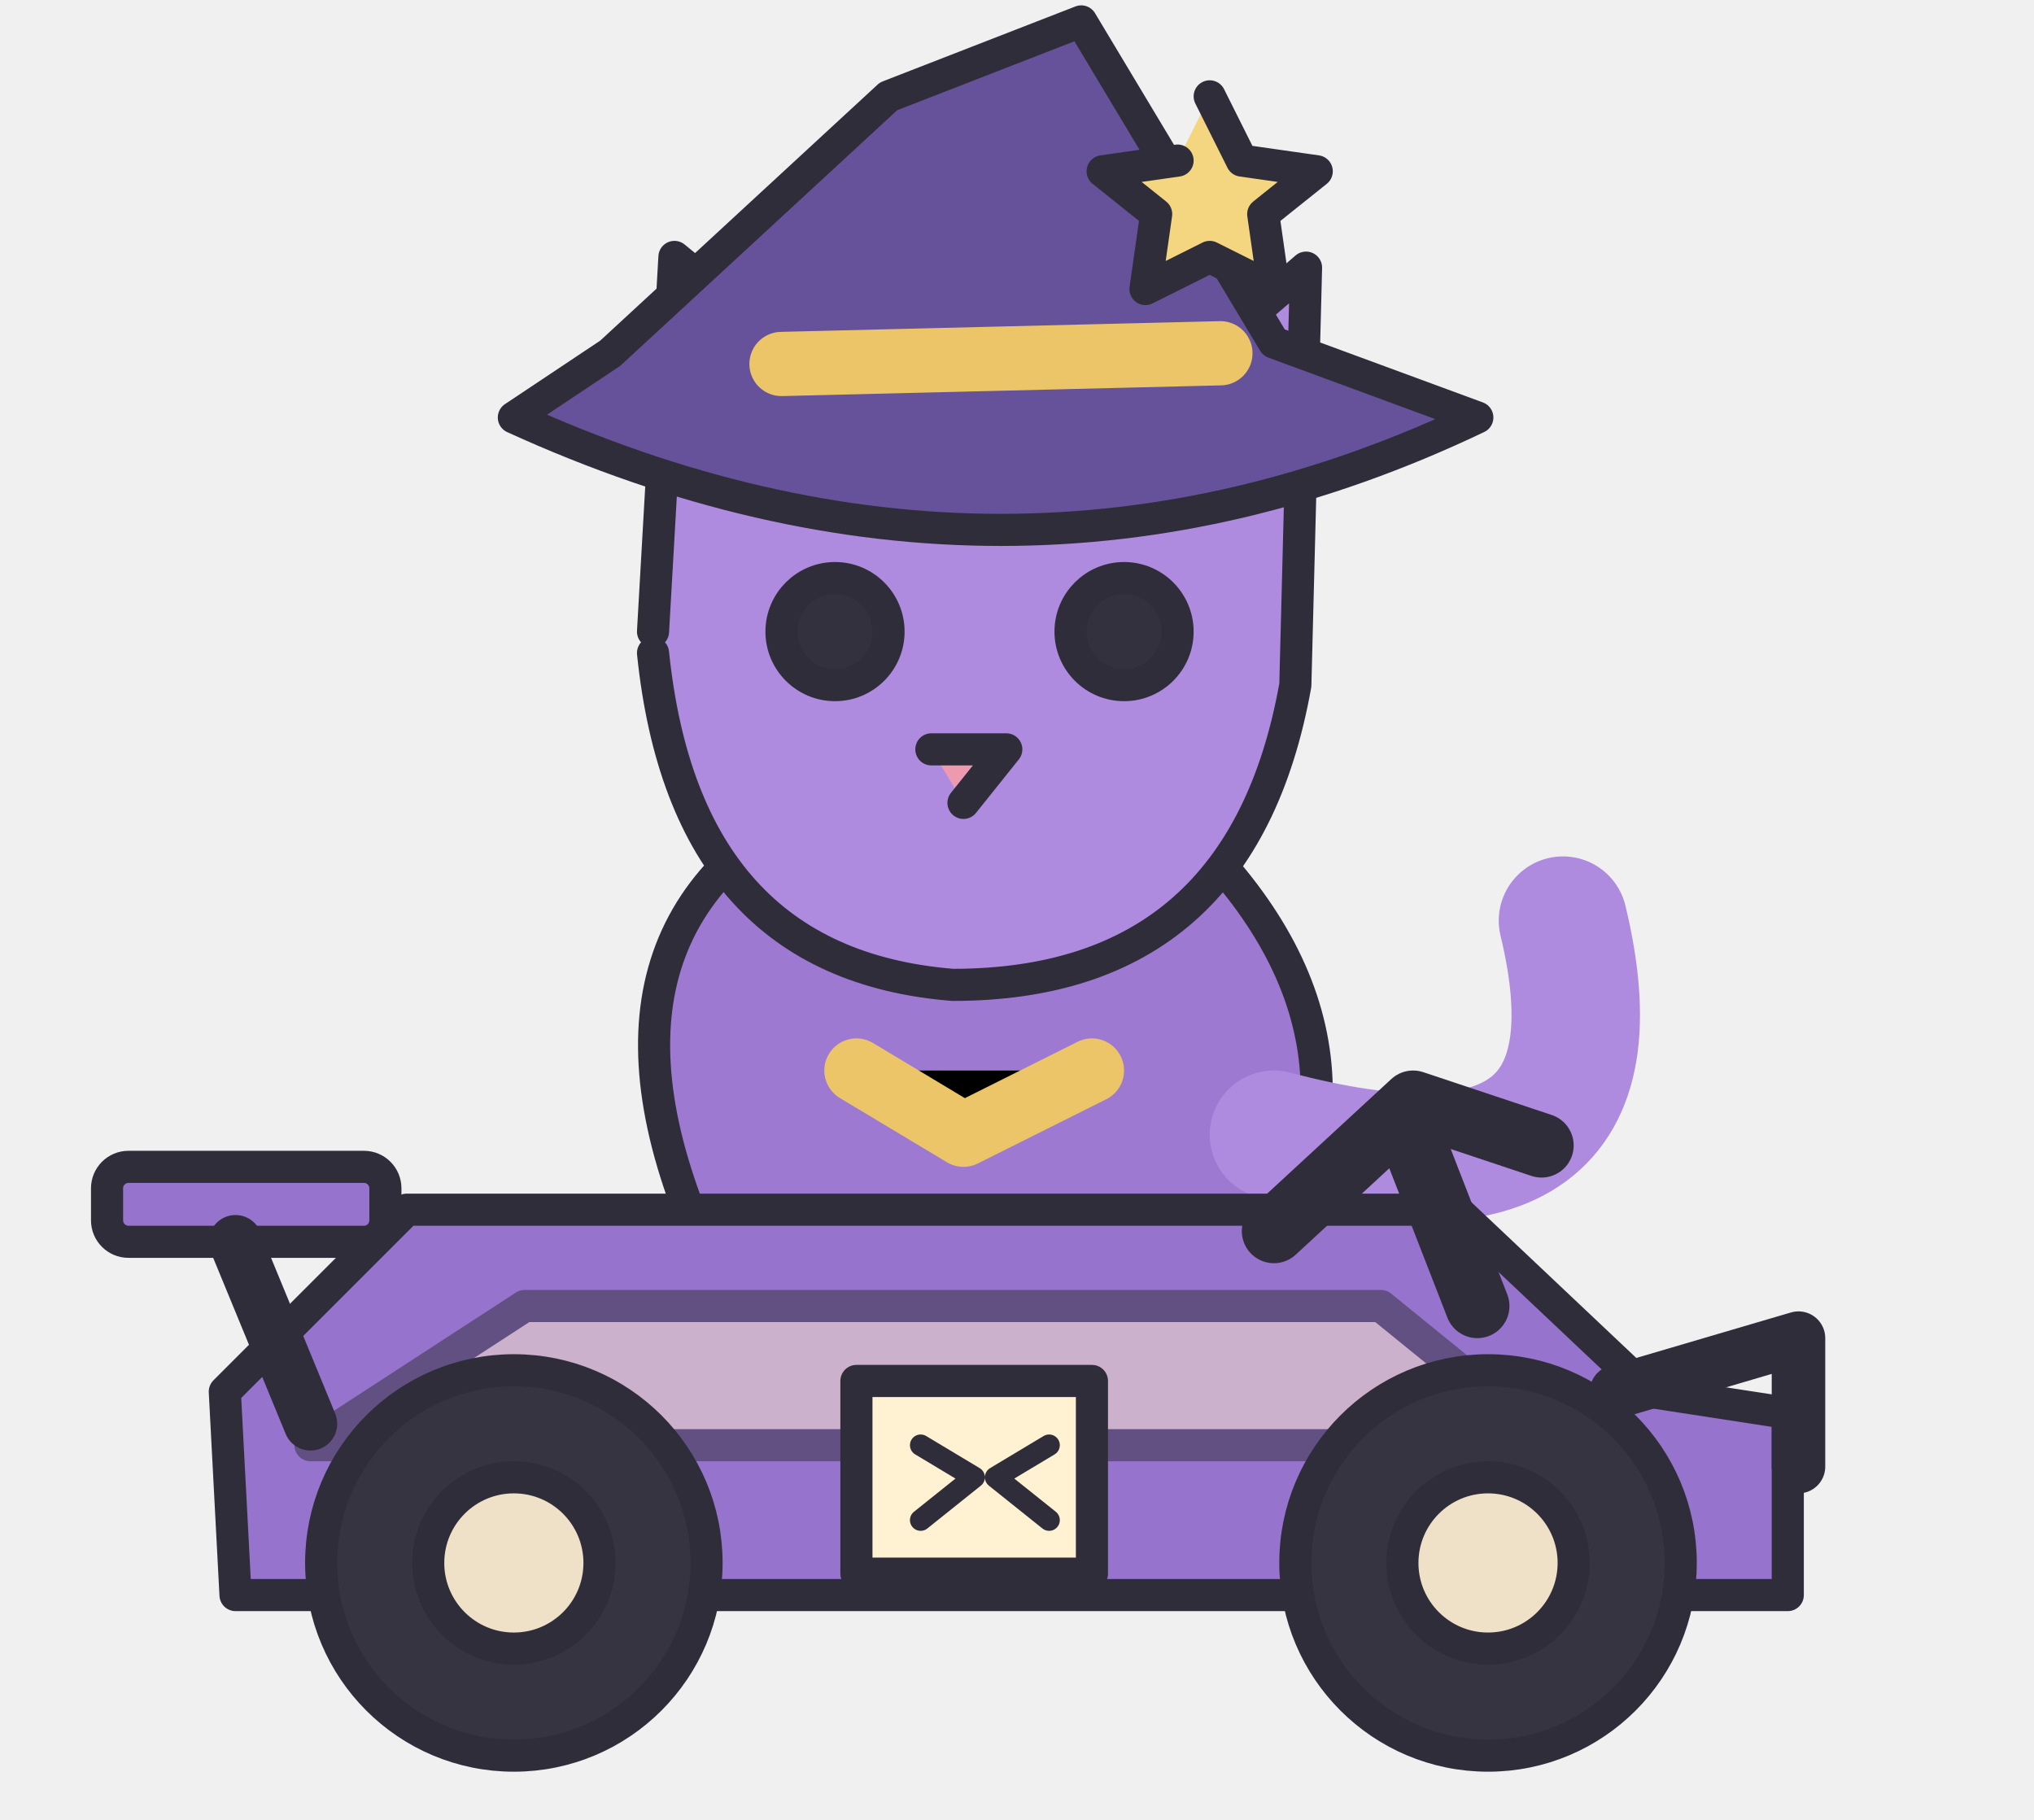
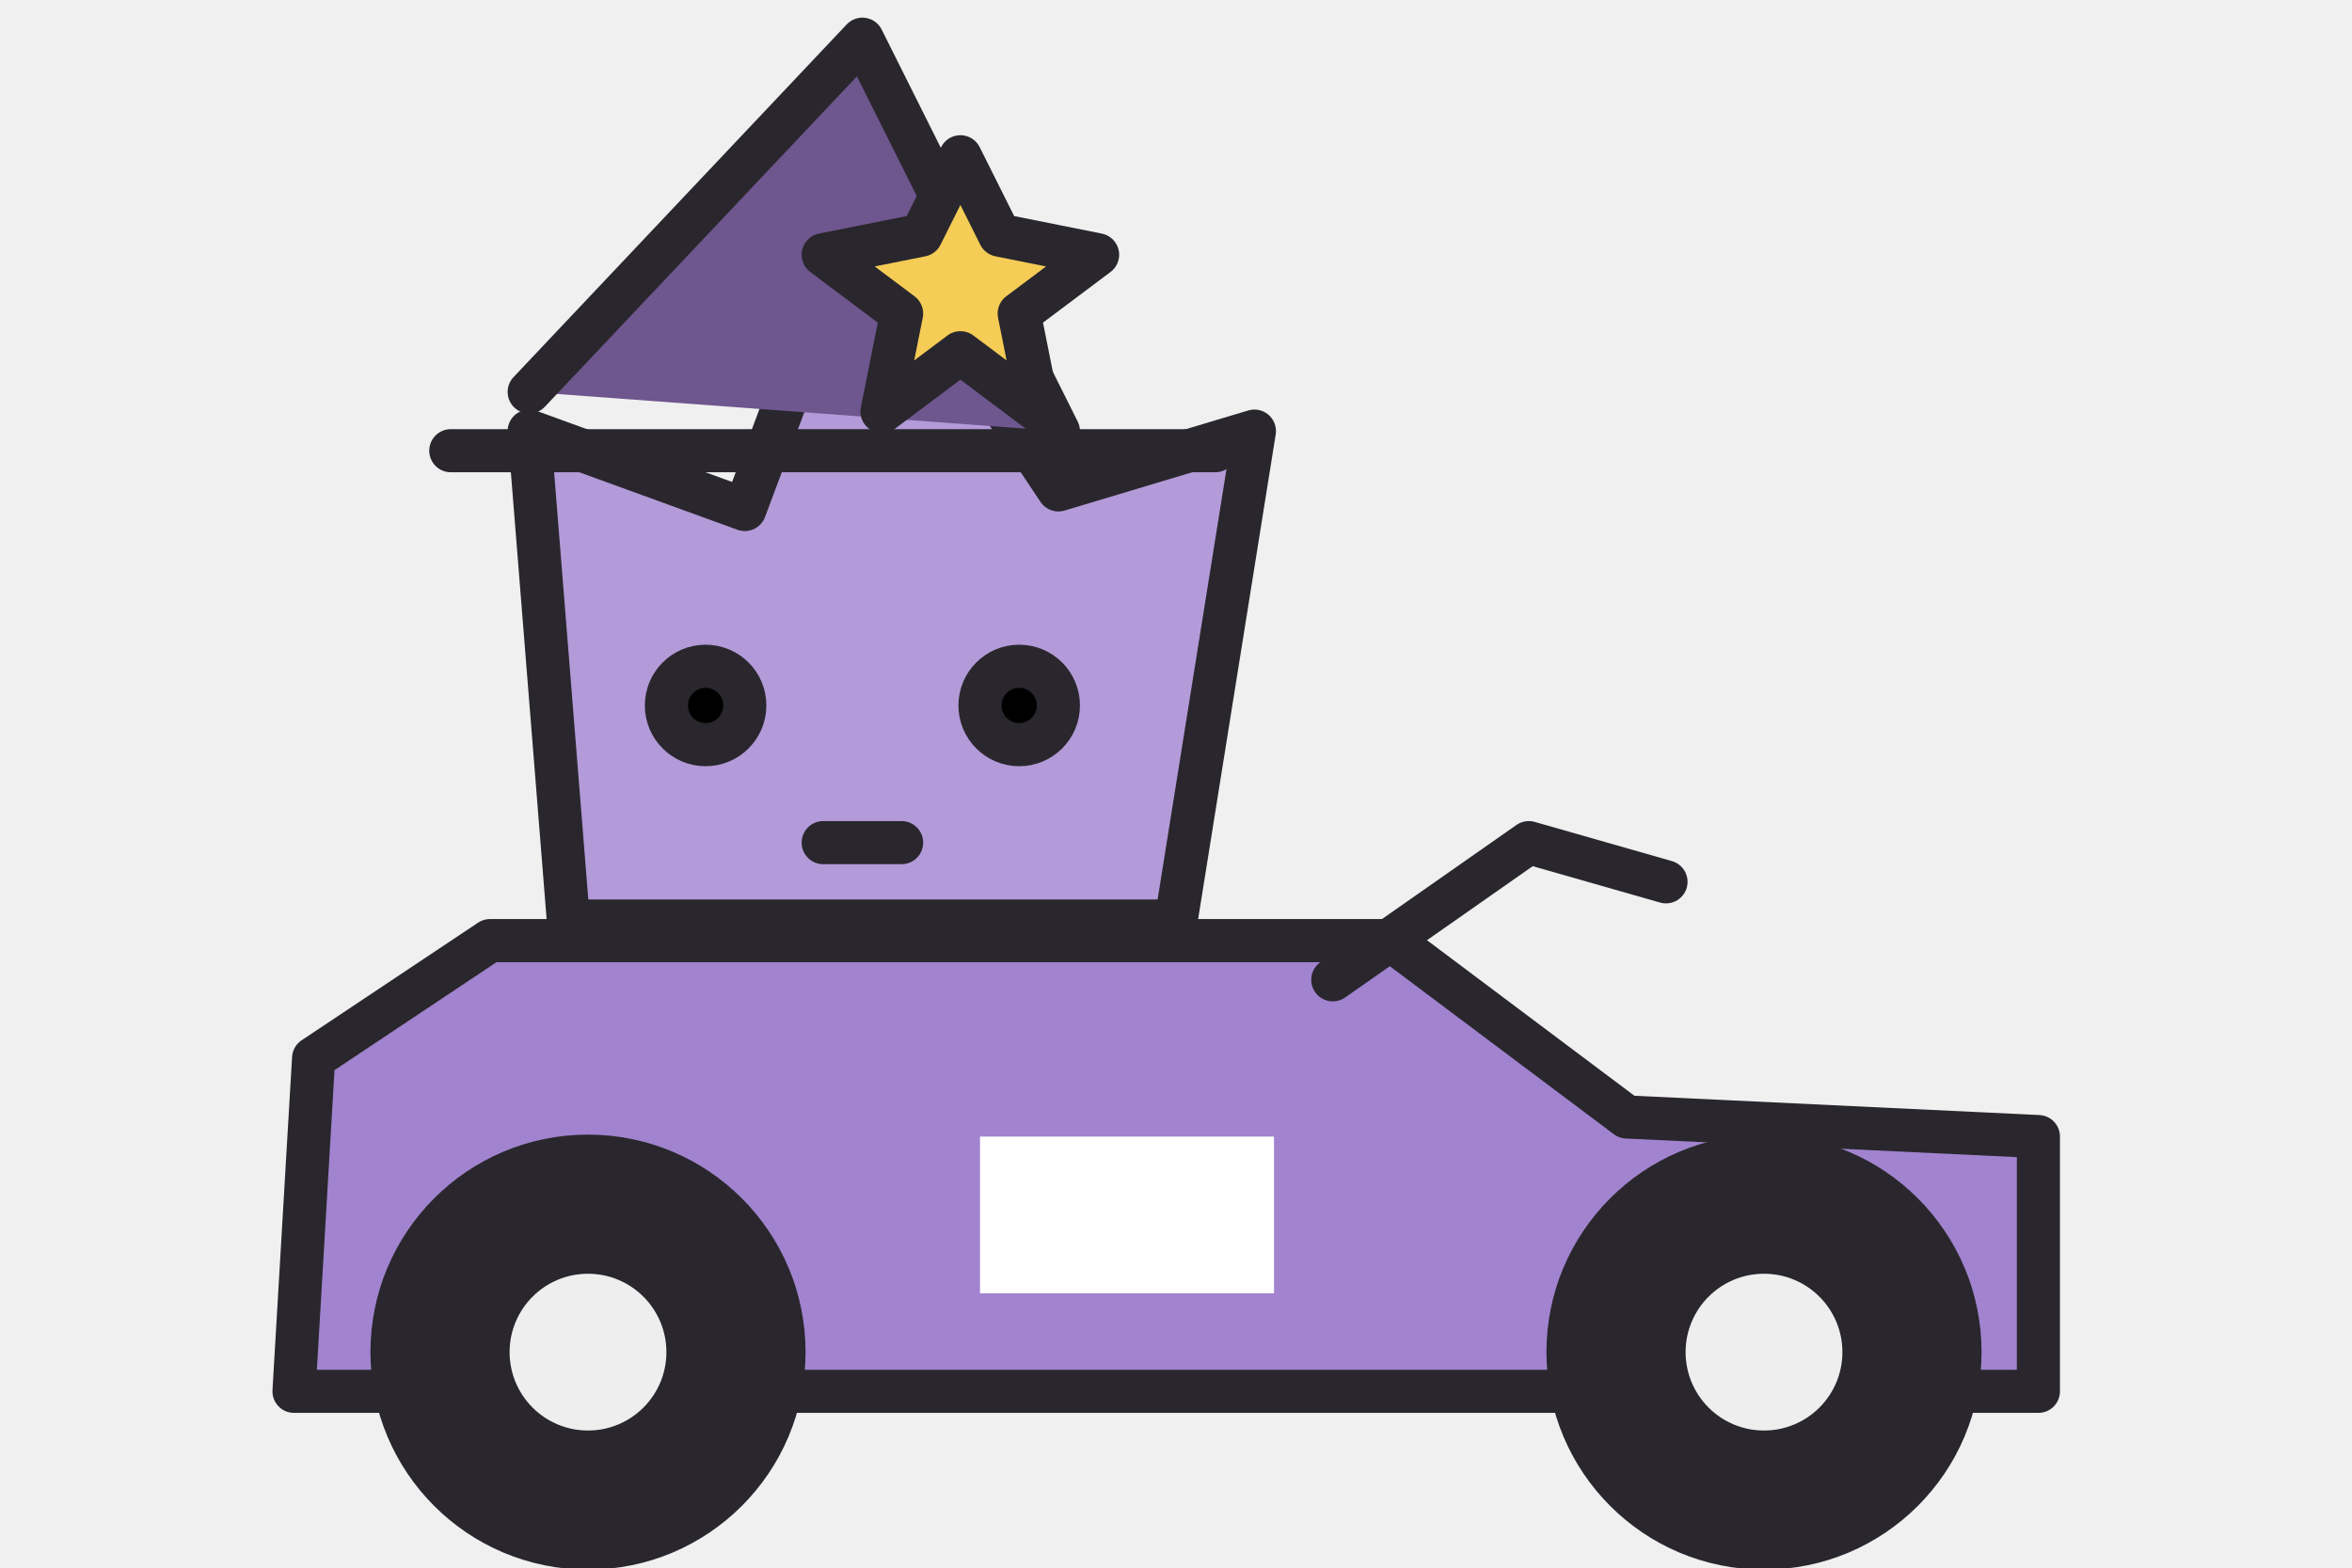
- <svg xmlns="http://www.w3.org/2000/svg" viewBox="0 0 190 170" role="img" aria-labelledby="title">
-   <g stroke="#302d3a" stroke-width="3" stroke-linejoin="round" stroke-linecap="round">
-     <path d="M66 117q-14-31 12-43h29q24 20 12 43" fill="#9d79d1" />
-     <path d="m61 59 2-35 22 18 16 1 21-18-1 39q-5 28-32 28-25-2-28-31" fill="#af8bdf" />
-     <path d="m57 33 26-24 18-7 18 30 19 7q-44 21-90 0Z" fill="#65529a" />
-     <path d="m73 34 41-1" stroke="#ebc568" stroke-width="6" />
-     <circle cx="78" cy="59" r="5" fill="#34313f" />
-     <circle cx="105" cy="59" r="5" fill="#34313f" />
-     <path d="m87 70 7 0-4 5" fill="#ed9ab0" />
-     <path d="m119 106q34 9 27-20" fill="none" stroke="#af8bdf" stroke-width="12" />
-     <path d="m80 100 10 6 12-6" stroke="#ebc568" stroke-width="6" />
-     <path d="m113 9 3 6 7 1-5 4 1 7-6-3-6 3 1-7-5-4 7-1" fill="#f5d680" />
-     <path d="m21 130 17-17h98l18 17 13 2v17H22Z" fill="#9673cc" />
-     <path d="m29 135 20-13h80l16 13Z" fill="#fff0c9" opacity=".5" />
-     <path d="m119 115 13-12 12 4m-13-3 7 18" fill="none" stroke-width="6" />
-     <path d="m151 130 17-5v12" fill="none" stroke-width="5" />
-     <rect x="10" y="109" width="26" height="7" rx="2" fill="#9673cc" />
-     <path d="m22 116 7 17" stroke-width="5" />
-     <circle cx="48" cy="146" r="18" fill="#353440" />
-     <circle cx="48" cy="146" r="8" fill="#eee1c8" />
-     <circle cx="139" cy="146" r="18" fill="#353440" />
-     <circle cx="139" cy="146" r="8" fill="#eee1c8" />
-     <path d="m80 129h22v18H80Z" fill="#fff2d3" />
-     <path d="m86 135 5 3-5 4m12-7-5 3 5 4" fill="none" stroke-width="2" />
+ <svg xmlns="http://www.w3.org/2000/svg" viewBox="0 0 120 80" role="img" aria-labelledby="title">
+   <g stroke="#29272d" stroke-width="2.2" stroke-linejoin="round" stroke-linecap="round">
+     <path d="m29 47-2-25 11 4 6-16 10 15 10-3-4 25Z" fill="#b39ad8" />
+     <path d="m27 20 17-18 10 20" fill="#6e568e" />
+     <path d="M23 23h39" />
+     <path d="m49 8 2 4 5 1-4 3 1 5-4-3-4 3 1-5-4-3 5-1Z" fill="#f5cc56" />
+     <circle cx="36" cy="36" r="2" />
+     <circle cx="52" cy="36" r="2" />
+     <path d="m42 43 4 0" />
+     <path d="m16 54 9-6h46l12 9 21 1v13H15Z" fill="#a183cf" />
+     <path d="m68 50 10-7 7 2" fill="none" />
+     <circle cx="30" cy="69" r="10" fill="#29272d" />
+     <circle cx="90" cy="69" r="10" fill="#29272d" />
+     <circle cx="30" cy="69" r="4" fill="#eee" stroke="none" />
+     <circle cx="90" cy="69" r="4" fill="#eee" stroke="none" />
+     <path d="M50 58h15v8H50Z" fill="white" stroke="none" />
  </g>
</svg>
